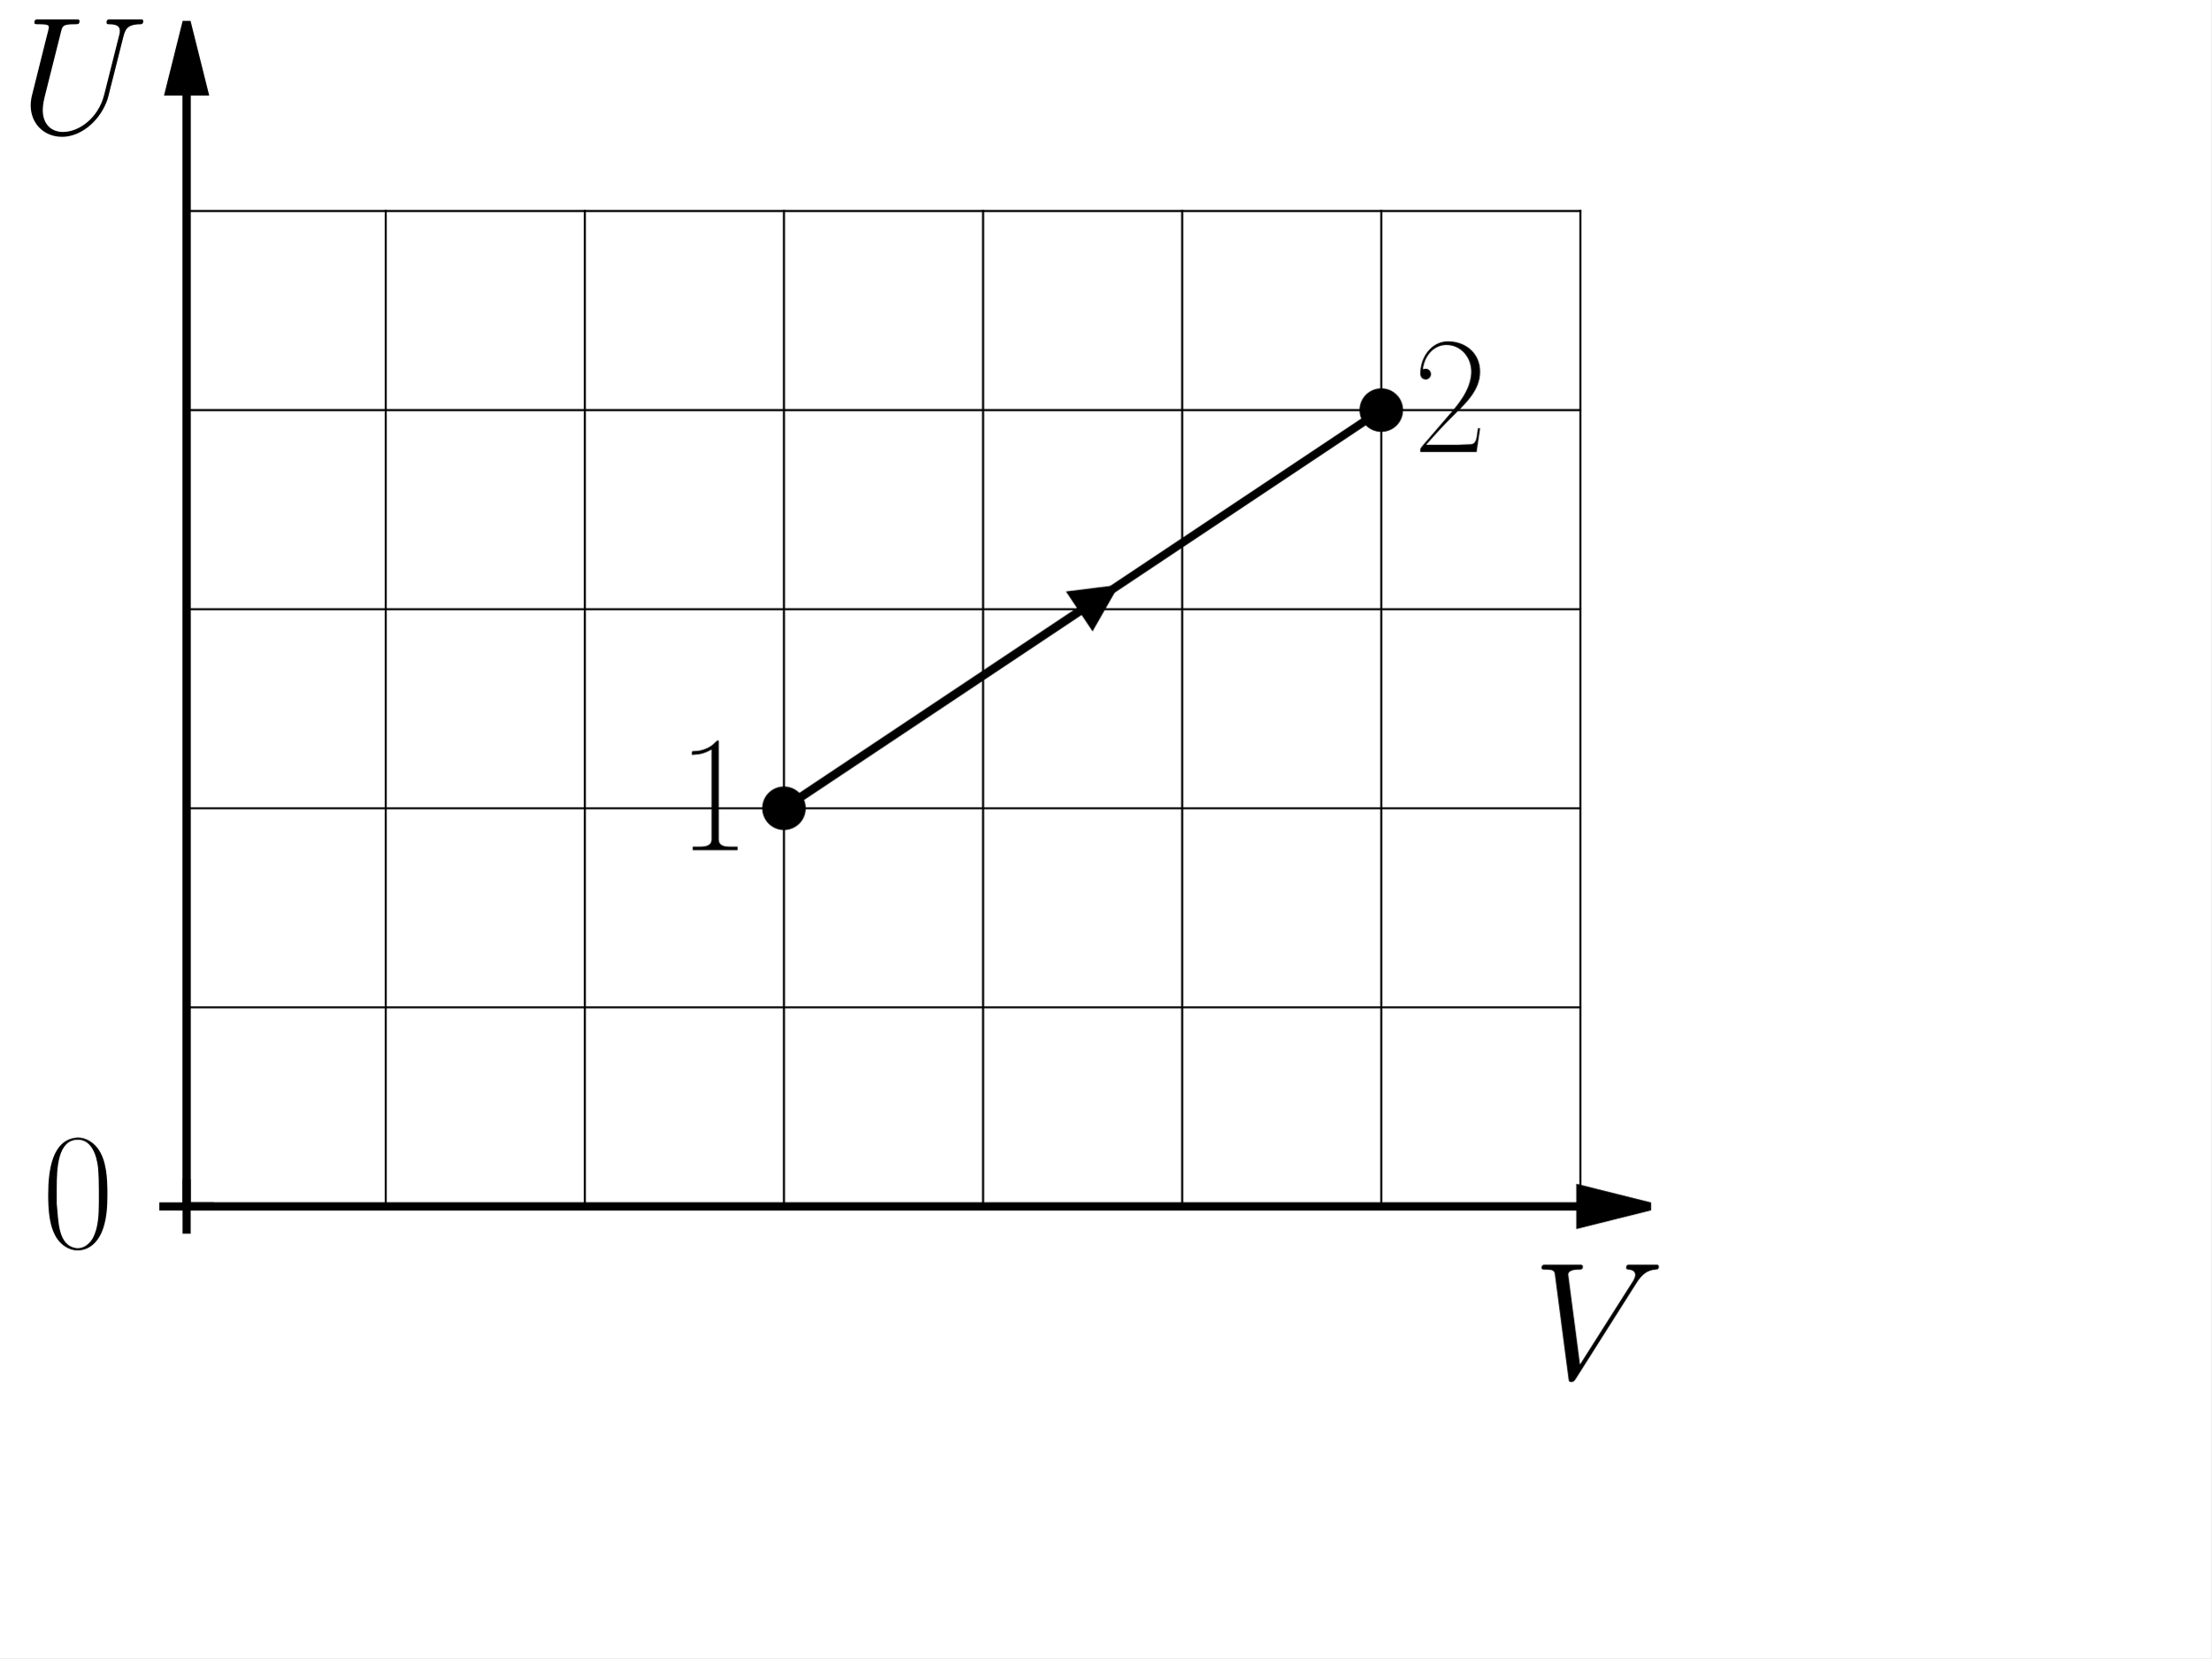
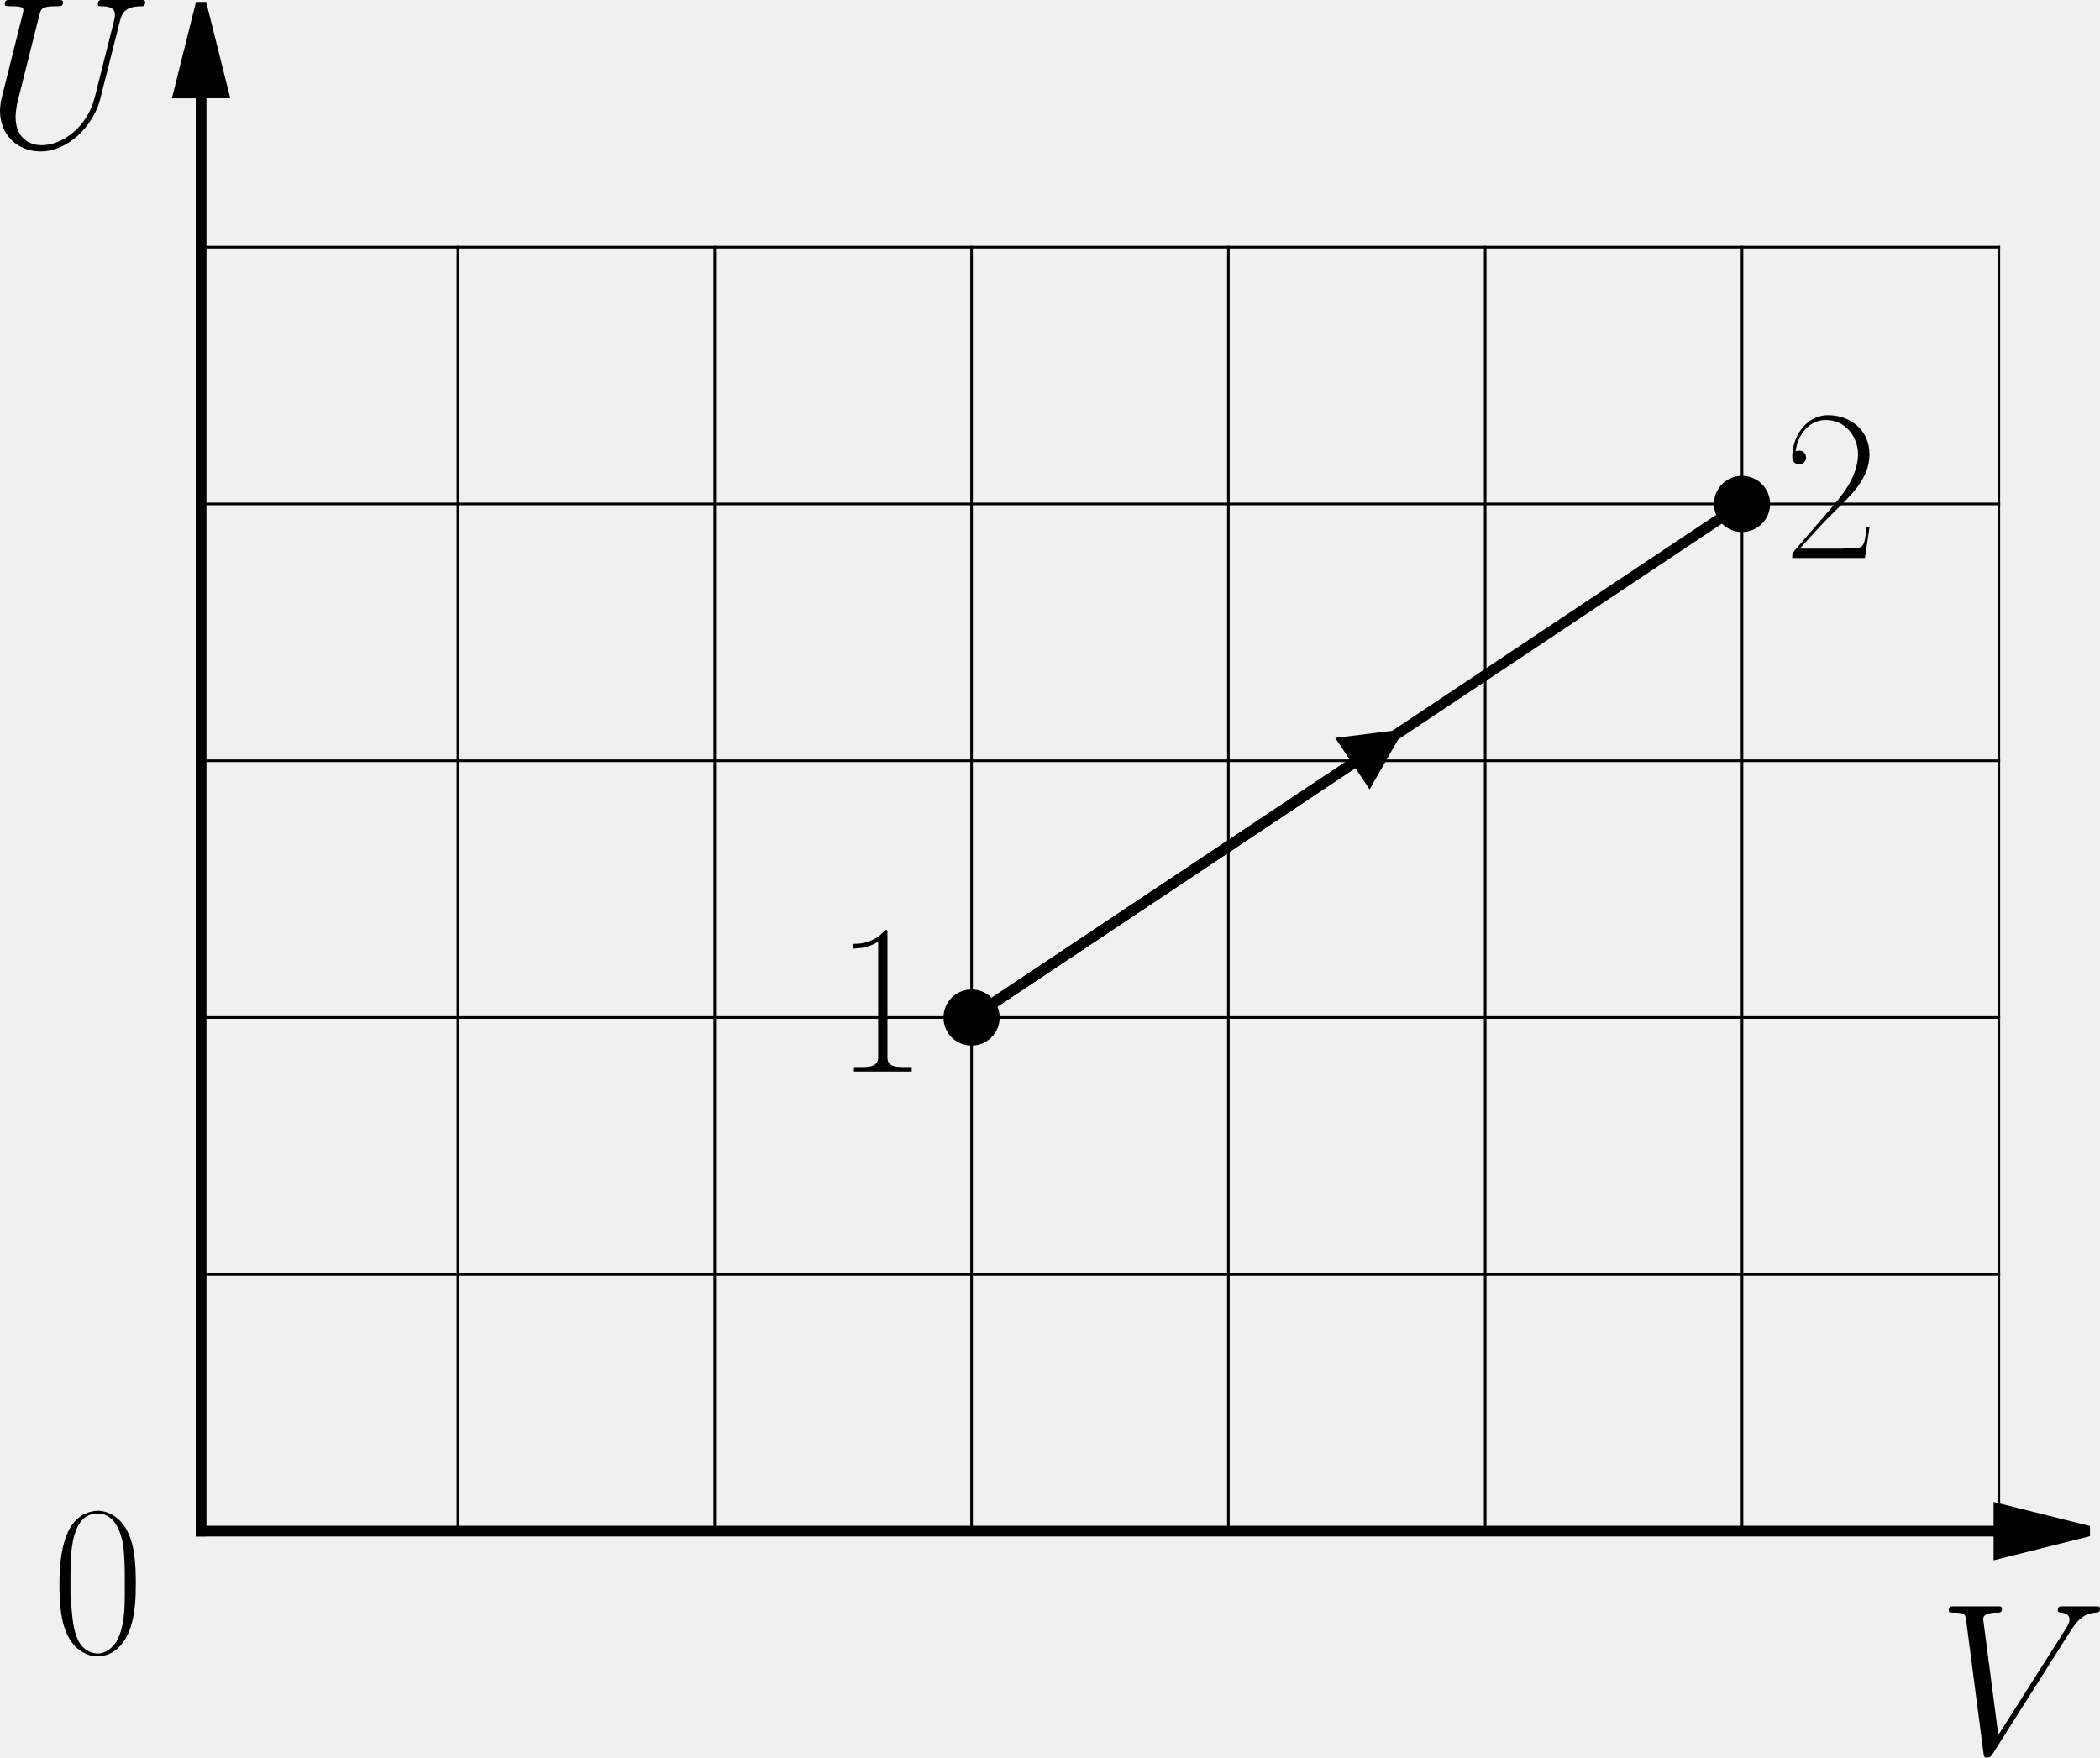
- <svg xmlns="http://www.w3.org/2000/svg" xmlns:xlink="http://www.w3.org/1999/xlink" width="460.8pt" height="345.6pt" viewBox="80 60 380.8 285.6" version="1.1">
-   <defs>
-     <style type="text/css">*{stroke-linejoin: round; stroke-linecap: butt}</style>
+ <svg xmlns="http://www.w3.org/2000/svg" xmlns:xlink="http://www.w3.org/1999/xlink" width="339.319pt" height="284.013pt" viewBox="80 60 280.409 234.705" version="1.1" id="svg26">
+   <defs id="defs1">
+     <style type="text/css" id="style1">*{stroke-linejoin: round; stroke-linecap: butt}</style>
+     <defs id="defs5">
+       <path id="m5ca864b451" d="M 0,3.25 C 0.862,3.25 1.689,2.908 2.298,2.298 2.908,1.689 3.25,0.862 3.25,0 3.25,-0.862 2.908,-1.689 2.298,-2.298 1.689,-2.908 0.862,-3.25 0,-3.25 c -0.862,0 -1.689,0.342 -2.298,0.952 C -2.908,-1.689 -3.25,-0.862 -3.25,0 c 0,0.862 0.342,1.689 0.952,2.298 C -1.689,2.908 -0.862,3.25 0,3.25 Z" style="stroke:#000000" />
+     </defs>
  </defs>
-   <g id="figure_1">
-     <g id="patch_1">
-       <path d="M 0 345.6  L 460.8 345.6  L 460.8 0  L 0 0  z " style="fill: #ffffff" />
-     </g>
-     <g id="axes_1">
-       <g id="patch_2">
-         <path d="M 112.134 63.762  L 115.135 75.765  L 112.152 75.765  L 112.152 267.804  L 112.117 267.804  L 112.117 75.765  L 109.134 75.765  z " style="stroke: #000000; stroke-width: 1.4; stroke-linejoin: miter" />
-       </g>
-       <g id="patch_3">
-         <path d="M 364.186 267.804  L 352.184 270.805  L 352.184 267.822  L 112.134 267.822  L 112.134 267.787  L 352.184 267.787  L 352.184 264.804  z " style="stroke: #000000; stroke-width: 1.4; stroke-linejoin: miter" />
-       </g>
-       <g id="patch_4">
-         <path d="M 271.445 161.597  L 268.116 167.423  L 266.461 164.94  L 215.022 199.233  L 215.003 199.205  L 266.442 164.912  L 264.788 162.429  z " clip-path="url(#p6abd7c03c5)" style="stroke: #000000; stroke-width: 1.4; stroke-linejoin: miter" />
-       </g>
-       <g id="line2d_1">
-         <path d="M 215.013 199.219  L 317.891 130.633  " clip-path="url(#p6abd7c03c5)" style="fill: none; stroke: #000000; stroke-width: 1.4; stroke-linecap: square" />
-       </g>
-       <g id="line2d_2">
-         <defs>
-           <path id="m5ca864b451" d="M 0 3.25  C 0.862 3.25 1.689 2.908 2.298 2.298  C 2.908 1.689 3.25 0.862 3.25 0  C 3.25 -0.862 2.908 -1.689 2.298 -2.298  C 1.689 -2.908 0.862 -3.25 0 -3.25  C -0.862 -3.25 -1.689 -2.908 -2.298 -2.298  C -2.908 -1.689 -3.25 -0.862 -3.25 0  C -3.25 0.862 -2.908 1.689 -2.298 2.298  C -1.689 2.908 -0.862 3.25 0 3.25  z " style="stroke: #000000" />
-         </defs>
-         <g clip-path="url(#p6abd7c03c5)">
-           <use xlink:href="#m5ca864b451" x="215.013" y="199.219" style="stroke: #000000" />
-         </g>
-       </g>
-       <g id="line2d_3">
-         <g clip-path="url(#p6abd7c03c5)">
-           <use xlink:href="#m5ca864b451" x="317.891" y="130.633" style="stroke: #000000" />
-         </g>
-       </g>
-       <g id="line2d_4">
-         <path d="M 112.134 271.805  L 112.134 263.804  " style="fill: none; stroke: #000000; stroke-width: 1.4; stroke-linecap: square" />
-       </g>
-       <g id="line2d_5">
-         <path d="M 108.134 267.804  L 116.135 267.804  " style="fill: none; stroke: #000000; stroke-width: 1.4; stroke-linecap: square" />
-       </g>
-       <g id="line2d_6">
-         <path d="M 112.134 267.804  L 112.134 96.34  " clip-path="url(#p6abd7c03c5)" style="fill: none; stroke: #000000; stroke-width: 0.35; stroke-linecap: square" />
-       </g>
-       <g id="line2d_7">
-         <path d="M 146.427 267.804  L 146.427 96.34  " clip-path="url(#p6abd7c03c5)" style="fill: none; stroke: #000000; stroke-width: 0.35; stroke-linecap: square" />
-       </g>
-       <g id="line2d_8">
-         <path d="M 180.72 267.804  L 180.72 96.34  " clip-path="url(#p6abd7c03c5)" style="fill: none; stroke: #000000; stroke-width: 0.35; stroke-linecap: square" />
-       </g>
-       <g id="line2d_9">
-         <path d="M 215.013 267.804  L 215.013 96.34  " clip-path="url(#p6abd7c03c5)" style="fill: none; stroke: #000000; stroke-width: 0.35; stroke-linecap: square" />
-       </g>
-       <g id="line2d_10">
-         <path d="M 249.306 267.804  L 249.306 96.34  " clip-path="url(#p6abd7c03c5)" style="fill: none; stroke: #000000; stroke-width: 0.35; stroke-linecap: square" />
-       </g>
-       <g id="line2d_11">
-         <path d="M 283.598 267.804  L 283.598 96.34  " clip-path="url(#p6abd7c03c5)" style="fill: none; stroke: #000000; stroke-width: 0.35; stroke-linecap: square" />
-       </g>
-       <g id="line2d_12">
-         <path d="M 317.891 267.804  L 317.891 96.34  " clip-path="url(#p6abd7c03c5)" style="fill: none; stroke: #000000; stroke-width: 0.35; stroke-linecap: square" />
-       </g>
-       <g id="line2d_13">
-         <path d="M 352.184 267.804  L 352.184 96.34  " clip-path="url(#p6abd7c03c5)" style="fill: none; stroke: #000000; stroke-width: 0.35; stroke-linecap: square" />
-       </g>
-       <g id="line2d_14">
-         <path d="M 112.134 267.804  L 352.184 267.804  " clip-path="url(#p6abd7c03c5)" style="fill: none; stroke: #000000; stroke-width: 0.35; stroke-linecap: square" />
-       </g>
-       <g id="line2d_15">
-         <path d="M 112.134 233.512  L 352.184 233.512  " clip-path="url(#p6abd7c03c5)" style="fill: none; stroke: #000000; stroke-width: 0.35; stroke-linecap: square" />
-       </g>
-       <g id="line2d_16">
-         <path d="M 112.134 199.219  L 352.184 199.219  " clip-path="url(#p6abd7c03c5)" style="fill: none; stroke: #000000; stroke-width: 0.35; stroke-linecap: square" />
-       </g>
-       <g id="line2d_17">
-         <path d="M 112.134 164.926  L 352.184 164.926  " clip-path="url(#p6abd7c03c5)" style="fill: none; stroke: #000000; stroke-width: 0.35; stroke-linecap: square" />
-       </g>
-       <g id="line2d_18">
-         <path d="M 112.134 130.633  L 352.184 130.633  " clip-path="url(#p6abd7c03c5)" style="fill: none; stroke: #000000; stroke-width: 0.35; stroke-linecap: square" />
-       </g>
-       <g id="line2d_19">
-         <path d="M 112.134 96.34  L 352.184 96.34  " clip-path="url(#p6abd7c03c5)" style="fill: none; stroke: #000000; stroke-width: 0.35; stroke-linecap: square" />
-       </g>
-       <g id="text_1">
-         <g transform="translate(343.9378 297.4651) scale(0.29 -0.29)">
-           <defs>
-             <path id="CMMI12-56" d="M 3962 3640  C 4179 3984 4378 4136 4704 4162  C 4768 4168 4819 4168 4819 4282  C 4819 4308 4806 4346 4749 4346  C 4634 4346 4358 4346 4243 4346  C 4058 4346 3866 4346 3686 4346  C 3635 4346 3571 4346 3571 4226  C 3571 4168 3629 4162 3654 4162  C 3891 4143 3917 4029 3917 3952  C 3917 3857 3827 3710 3821 3704  L 1811 540  L 1363 3969  C 1363 4160 1696 4160 1766 4160  C 1862 4160 1920 4160 1920 4282  C 1920 4346 1850 4346 1830 4346  C 1722 4346 1594 4346 1485 4346  L 1126 4346  C 659 4346 467 4346 461 4346  C 422 4346 346 4346 346 4230  C 346 4160 390 4160 493 4160  C 819 4160 838 4102 858 3944  L 1370 24  C 1389 -109 1389 -128 1478 -128  C 1555 -128 1587 -109 1651 -8  L 3962 3640  z " transform="scale(0.015625)" />
-           </defs>
-           <use xlink:href="#CMMI12-56" transform="scale(0.996264)" />
-         </g>
-       </g>
-       <g id="text_2">
-         <g transform="translate(83.31935 82.98448) scale(0.29 -0.29)">
-           <defs>
-             <path id="CMMI12-55" d="M 3238 1474  C 3014 581 2272 57 1670 57  C 1210 57 896 363 896 891  C 896 916 896 1107 966 1387  L 1594 3887  C 1651 4103 1664 4167 2118 4167  C 2234 4167 2298 4167 2298 4282  C 2298 4352 2240 4352 2202 4352  C 2086 4352 1952 4352 1830 4352  L 1075 4352  C 954 4352 819 4352 698 4352  C 653 4352 576 4352 576 4231  C 576 4167 621 4167 742 4167  C 1126 4167 1126 4116 1126 4046  C 1126 4008 1082 3824 1050 3715  L 493 1488  C 474 1418 435 1246 435 1075  C 435 374 941 -128 1638 -128  C 2285 -128 3002 384 3328 1197  C 3373 1305 3430 1530 3469 1702  C 3533 1933 3667 2496 3712 2662  L 3955 3623  C 4038 3956 4090 4167 4653 4167  C 4704 4173 4730 4224 4730 4282  C 4730 4352 4672 4352 4646 4352  C 4557 4352 4442 4352 4352 4352  L 4051 4352  C 3654 4352 3450 4352 3443 4352  C 3405 4352 3328 4352 3328 4231  C 3328 4167 3379 4167 3424 4167  C 3808 4167 3834 4020 3834 3905  C 3834 3848 3834 3828 3808 3739  L 3238 1474  z " transform="scale(0.015625)" />
-           </defs>
-           <use xlink:href="#CMMI12-55" transform="scale(0.996264)" />
-         </g>
-       </g>
-       <g id="text_3">
-         <g transform="translate(196.4143 206.4385) scale(0.29 -0.29)">
-           <defs>
-             <path id="SFRM3583-31" d="M 608 3635  C 698 3648 794 3648 883 3661  C 1056 3693 1210 3751 1357 3841  L 1357 416  C 1357 173 1139 135 915 135  C 819 135 723 135 640 135  L 640 0  L 2349 0  L 2349 135  C 2259 135 2163 135 2067 135  C 1837 135 1632 173 1632 416  L 1632 4140  C 1632 4159 1626 4192 1606 4192  C 1555 4192 1446 4056 1376 4004  C 1184 3866 934 3782 710 3782  L 672 3782  C 634 3782 608 3776 608 3731  L 608 3635  z " transform="scale(0.015625)" />
-           </defs>
-           <use xlink:href="#SFRM3583-31" transform="scale(0.996264)" />
-         </g>
-       </g>
-       <g id="text_4">
-         <g transform="translate(323.2976 137.8529) scale(0.29 -0.29)">
-           <defs>
-             <path id="SFRM3583-32" d="M 390 3156  C 442 3627 774 4083 1286 4083  C 1843 4083 2234 3606 2234 3066  L 2234 3014  C 2195 2357 1754 1835 1344 1365  L 352 213  C 320 168 288 142 288 64  L 288 0  L 2438 0  L 2573 907  L 2490 907  C 2438 610 2464 295 2195 295  C 2029 295 1862 276 1696 276  C 1600 276 1510 276 1421 276  L 512 276  C 838 637 1165 1012 1517 1353  C 1990 1824 2573 2334 2573 3063  C 2573 3798 1990 4224 1350 4224  C 806 4224 429 3779 326 3303  L 307 3207  C 301 3148 288 3078 288 3014  C 288 2891 333 2768 518 2768  C 627 2788 698 2872 698 2968  C 698 3071 621 3175 506 3175  C 467 3175 429 3171 390 3156  z " transform="scale(0.015625)" />
-           </defs>
-           <use xlink:href="#SFRM3583-32" transform="scale(0.996264)" />
-         </g>
-       </g>
-       <g id="text_5">
-         <g transform="translate(86.94 275.0241) scale(0.29 -0.29)">
-           <defs>
-             <path id="SFRM3583-30" d="M 1357 4221  C 454 4117 301 2985 301 2051  C 301 1485 333 809 653 352  C 832 101 1114 -79 1421 -79  C 1933 -79 2259 326 2406 783  C 2541 1201 2560 1639 2560 2070  C 2560 2650 2534 3371 2182 3828  C 2003 4060 1728 4227 1434 4227  C 1408 4227 1382 4221 1357 4221  z M 627 1704  L 627 2297  C 627 3056 666 4145 1434 4145  C 1965 4145 2150 3533 2202 3082  C 2227 2793 2234 2509 2234 2219  L 2234 1762  C 2234 1279 2208 770 2003 390  C 1888 184 1677 4 1434 4  L 1395 4  C 659 94 698 1054 627 1704  z " transform="scale(0.015625)" />
-           </defs>
-           <use xlink:href="#SFRM3583-30" transform="scale(0.996264)" />
-         </g>
-       </g>
-     </g>
+   <path d="m 106.851,60.424 3.001,12.002 H 106.868 V 264.466 h -0.034 V 72.427 h -2.983 z" style="stroke:#000000;stroke-width:1.4;stroke-linejoin:miter" id="path2" />
+   <path d="m 358.903,264.466 -12.002,3.001 v -2.983 H 106.851 v -0.034 h 240.049 v -2.983 z" style="stroke:#000000;stroke-width:1.4;stroke-linejoin:miter" id="path3" />
+   <path d="m 271.445,161.597 -3.329,5.826 -1.655,-2.482 -51.439,34.293 -0.019,-0.029 51.439,-34.293 -1.655,-2.482 z" clip-path="url(#p6abd7c03c5)" style="stroke:#000000;stroke-width:1.4;stroke-linejoin:miter" id="path4" transform="translate(-5.283076,-3.338149)" />
+   <path d="M 215.013,199.219 317.891,130.633" clip-path="url(#p6abd7c03c5)" style="fill:none;stroke:#000000;stroke-width:1.4;stroke-linecap:square" id="path5" transform="translate(-5.283076,-3.338149)" />
+   <g clip-path="url(#p6abd7c03c5)" id="g5" transform="translate(-5.283076,-3.338149)">
+     <use xlink:href="#m5ca864b451" x="215.013" y="199.219" style="stroke:#000000" id="use5" />
  </g>
-   <defs>
+   <g clip-path="url(#p6abd7c03c5)" id="g6" transform="translate(-5.283076,-3.338149)">
+     <use xlink:href="#m5ca864b451" x="317.891" y="130.633" style="stroke:#000000" id="use6" />
+   </g>
+   <path d="M 146.427,267.804 V 96.34" clip-path="url(#p6abd7c03c5)" style="fill:none;stroke:#000000;stroke-width:0.35;stroke-linecap:square" id="path9" transform="translate(-5.283076,-3.338149)" />
+   <path d="M 180.72,267.804 V 96.34" clip-path="url(#p6abd7c03c5)" style="fill:none;stroke:#000000;stroke-width:0.35;stroke-linecap:square" id="path10" transform="translate(-5.283076,-3.338149)" />
+   <path d="M 215.013,267.804 V 96.34" clip-path="url(#p6abd7c03c5)" style="fill:none;stroke:#000000;stroke-width:0.35;stroke-linecap:square" id="path11" transform="translate(-5.283076,-3.338149)" />
+   <path d="M 249.306,267.804 V 96.34" clip-path="url(#p6abd7c03c5)" style="fill:none;stroke:#000000;stroke-width:0.35;stroke-linecap:square" id="path12" transform="translate(-5.283076,-3.338149)" />
+   <path d="M 283.598,267.804 V 96.34" clip-path="url(#p6abd7c03c5)" style="fill:none;stroke:#000000;stroke-width:0.35;stroke-linecap:square" id="path13" transform="translate(-5.283076,-3.338149)" />
+   <path d="M 317.891,267.804 V 96.34" clip-path="url(#p6abd7c03c5)" style="fill:none;stroke:#000000;stroke-width:0.35;stroke-linecap:square" id="path14" transform="translate(-5.283076,-3.338149)" />
+   <path d="M 352.184,267.804 V 96.34" clip-path="url(#p6abd7c03c5)" style="fill:none;stroke:#000000;stroke-width:0.35;stroke-linecap:square" id="path15" transform="translate(-5.283076,-3.338149)" />
+   <path d="M 112.134,233.512 H 352.184" clip-path="url(#p6abd7c03c5)" style="fill:none;stroke:#000000;stroke-width:0.35;stroke-linecap:square" id="path17" transform="translate(-5.283076,-3.338149)" />
+   <path d="M 112.134,199.219 H 352.184" clip-path="url(#p6abd7c03c5)" style="fill:none;stroke:#000000;stroke-width:0.35;stroke-linecap:square" id="path18" transform="translate(-5.283076,-3.338149)" />
+   <path d="M 112.134,164.926 H 352.184" clip-path="url(#p6abd7c03c5)" style="fill:none;stroke:#000000;stroke-width:0.35;stroke-linecap:square" id="path19" transform="translate(-5.283076,-3.338149)" />
+   <path d="M 112.134,130.633 H 352.184" clip-path="url(#p6abd7c03c5)" style="fill:none;stroke:#000000;stroke-width:0.35;stroke-linecap:square" id="path20" transform="translate(-5.283076,-3.338149)" />
+   <path d="M 112.134,96.34 H 352.184" clip-path="url(#p6abd7c03c5)" style="fill:none;stroke:#000000;stroke-width:0.35;stroke-linecap:square" id="path21" transform="translate(-5.283076,-3.338149)" />
+   <g transform="matrix(0.29,0,0,-0.29,338.6547,294.127)" id="g21">
+     <defs id="defs21">
+       <path id="CMMI12-56" d="m 3962,3640 c 217,344 416,496 742,522 64,6 115,6 115,120 0,26 -13,64 -70,64 -115,0 -391,0 -506,0 -185,0 -377,0 -557,0 -51,0 -115,0 -115,-120 0,-58 58,-64 83,-64 237,-19 263,-133 263,-210 0,-95 -90,-242 -96,-248 L 1811,540 1363,3969 c 0,191 333,191 403,191 96,0 154,0 154,122 0,64 -70,64 -90,64 -108,0 -236,0 -345,0 h -359 c -467,0 -659,0 -665,0 -39,0 -115,0 -115,-116 0,-70 44,-70 147,-70 326,0 345,-58 365,-216 L 1370,24 c 19,-133 19,-152 108,-152 77,0 109,19 173,120 z" transform="scale(0.015625)" />
+     </defs>
+     <use xlink:href="#CMMI12-56" transform="scale(0.996264)" id="use21" />
+   </g>
+   <g transform="matrix(0.29,0,0,-0.29,78.03627,79.64633)" id="g22">
+     <defs id="defs22">
+       <path id="CMMI12-55" d="M 3238,1474 C 3014,581 2272,57 1670,57 1210,57 896,363 896,891 c 0,25 0,216 70,496 l 628,2500 c 57,216 70,280 524,280 116,0 180,0 180,115 0,70 -58,70 -96,70 -116,0 -250,0 -372,0 h -755 c -121,0 -256,0 -377,0 -45,0 -122,0 -122,-121 0,-64 45,-64 166,-64 384,0 384,-51 384,-121 0,-38 -44,-222 -76,-331 L 493,1488 c -19,-70 -58,-242 -58,-413 0,-701 506,-1203 1203,-1203 647,0 1364,512 1690,1325 45,108 102,333 141,505 64,231 198,794 243,960 l 243,961 c 83,333 135,544 698,544 51,6 77,57 77,115 0,70 -58,70 -84,70 -89,0 -204,0 -294,0 h -301 c -397,0 -601,0 -608,0 -38,0 -115,0 -115,-121 0,-64 51,-64 96,-64 384,0 410,-147 410,-262 0,-57 0,-77 -26,-166 z" transform="scale(0.015625)" />
+     </defs>
+     <use xlink:href="#CMMI12-55" transform="scale(0.996264)" id="use22" />
+   </g>
+   <g transform="matrix(0.29,0,0,-0.29,191.1312,203.1003)" id="g23">
+     <defs id="defs23">
+       <path id="SFRM3583-31" d="m 608,3635 c 90,13 186,13 275,26 173,32 327,90 474,180 V 416 c 0,-243 -218,-281 -442,-281 -96,0 -192,0 -275,0 V 0 h 1709 v 135 c -90,0 -186,0 -282,0 -230,0 -435,38 -435,281 v 3724 c 0,19 -6,52 -26,52 -51,0 -160,-136 -230,-188 -192,-138 -442,-222 -666,-222 h -38 c -38,0 -64,-6 -64,-51 z" transform="scale(0.015625)" />
+     </defs>
+     <use xlink:href="#SFRM3583-31" transform="scale(0.996264)" id="use23" />
+   </g>
+   <g transform="matrix(0.29,0,0,-0.29,318.0145,134.5148)" id="g24">
+     <defs id="defs24">
+       <path id="SFRM3583-32" d="m 390,3156 c 52,471 384,927 896,927 557,0 948,-477 948,-1017 v -52 C 2195,2357 1754,1835 1344,1365 L 352,213 C 320,168 288,142 288,64 V 0 h 2150 l 135,907 h -83 c -52,-297 -26,-612 -295,-612 -166,0 -333,-19 -499,-19 -96,0 -186,0 -275,0 H 512 c 326,361 653,736 1005,1077 473,471 1056,981 1056,1710 0,735 -583,1161 -1223,1161 -544,0 -921,-445 -1024,-921 l -19,-96 c -6,-59 -19,-129 -19,-193 0,-123 45,-246 230,-246 109,20 180,104 180,200 0,103 -77,207 -192,207 -39,0 -77,-4 -116,-19 z" transform="scale(0.015625)" />
+     </defs>
+     <use xlink:href="#SFRM3583-32" transform="scale(0.996264)" id="use24" />
+   </g>
+   <g transform="matrix(0.29,0,0,-0.29,86.5791,280.8271)" id="g25">
+     <defs id="defs25">
+       <path id="SFRM3583-30" d="M 1357,4221 C 454,4117 301,2985 301,2051 301,1485 333,809 653,352 832,101 1114,-79 1421,-79 c 512,0 838,405 985,862 135,418 154,856 154,1287 0,580 -26,1301 -378,1758 -179,232 -454,399 -748,399 -26,0 -52,-6 -77,-6 z M 627,1704 v 593 c 0,759 39,1848 807,1848 531,0 716,-612 768,-1063 25,-289 32,-573 32,-863 V 1762 C 2234,1279 2208,770 2003,390 1888,184 1677,4 1434,4 h -39 C 659,94 698,1054 627,1704 Z" transform="scale(0.015625)" />
+     </defs>
+     <use xlink:href="#SFRM3583-30" transform="scale(0.996264)" id="use25" />
+   </g>
+   <defs id="defs26">
    <clipPath id="p6abd7c03c5">
-       <rect x="95.331" y="41.472" width="281.658" height="266.112" />
+       <rect x="95.331" y="41.472" width="281.658" height="266.112" id="rect25" />
    </clipPath>
  </defs>
</svg>
